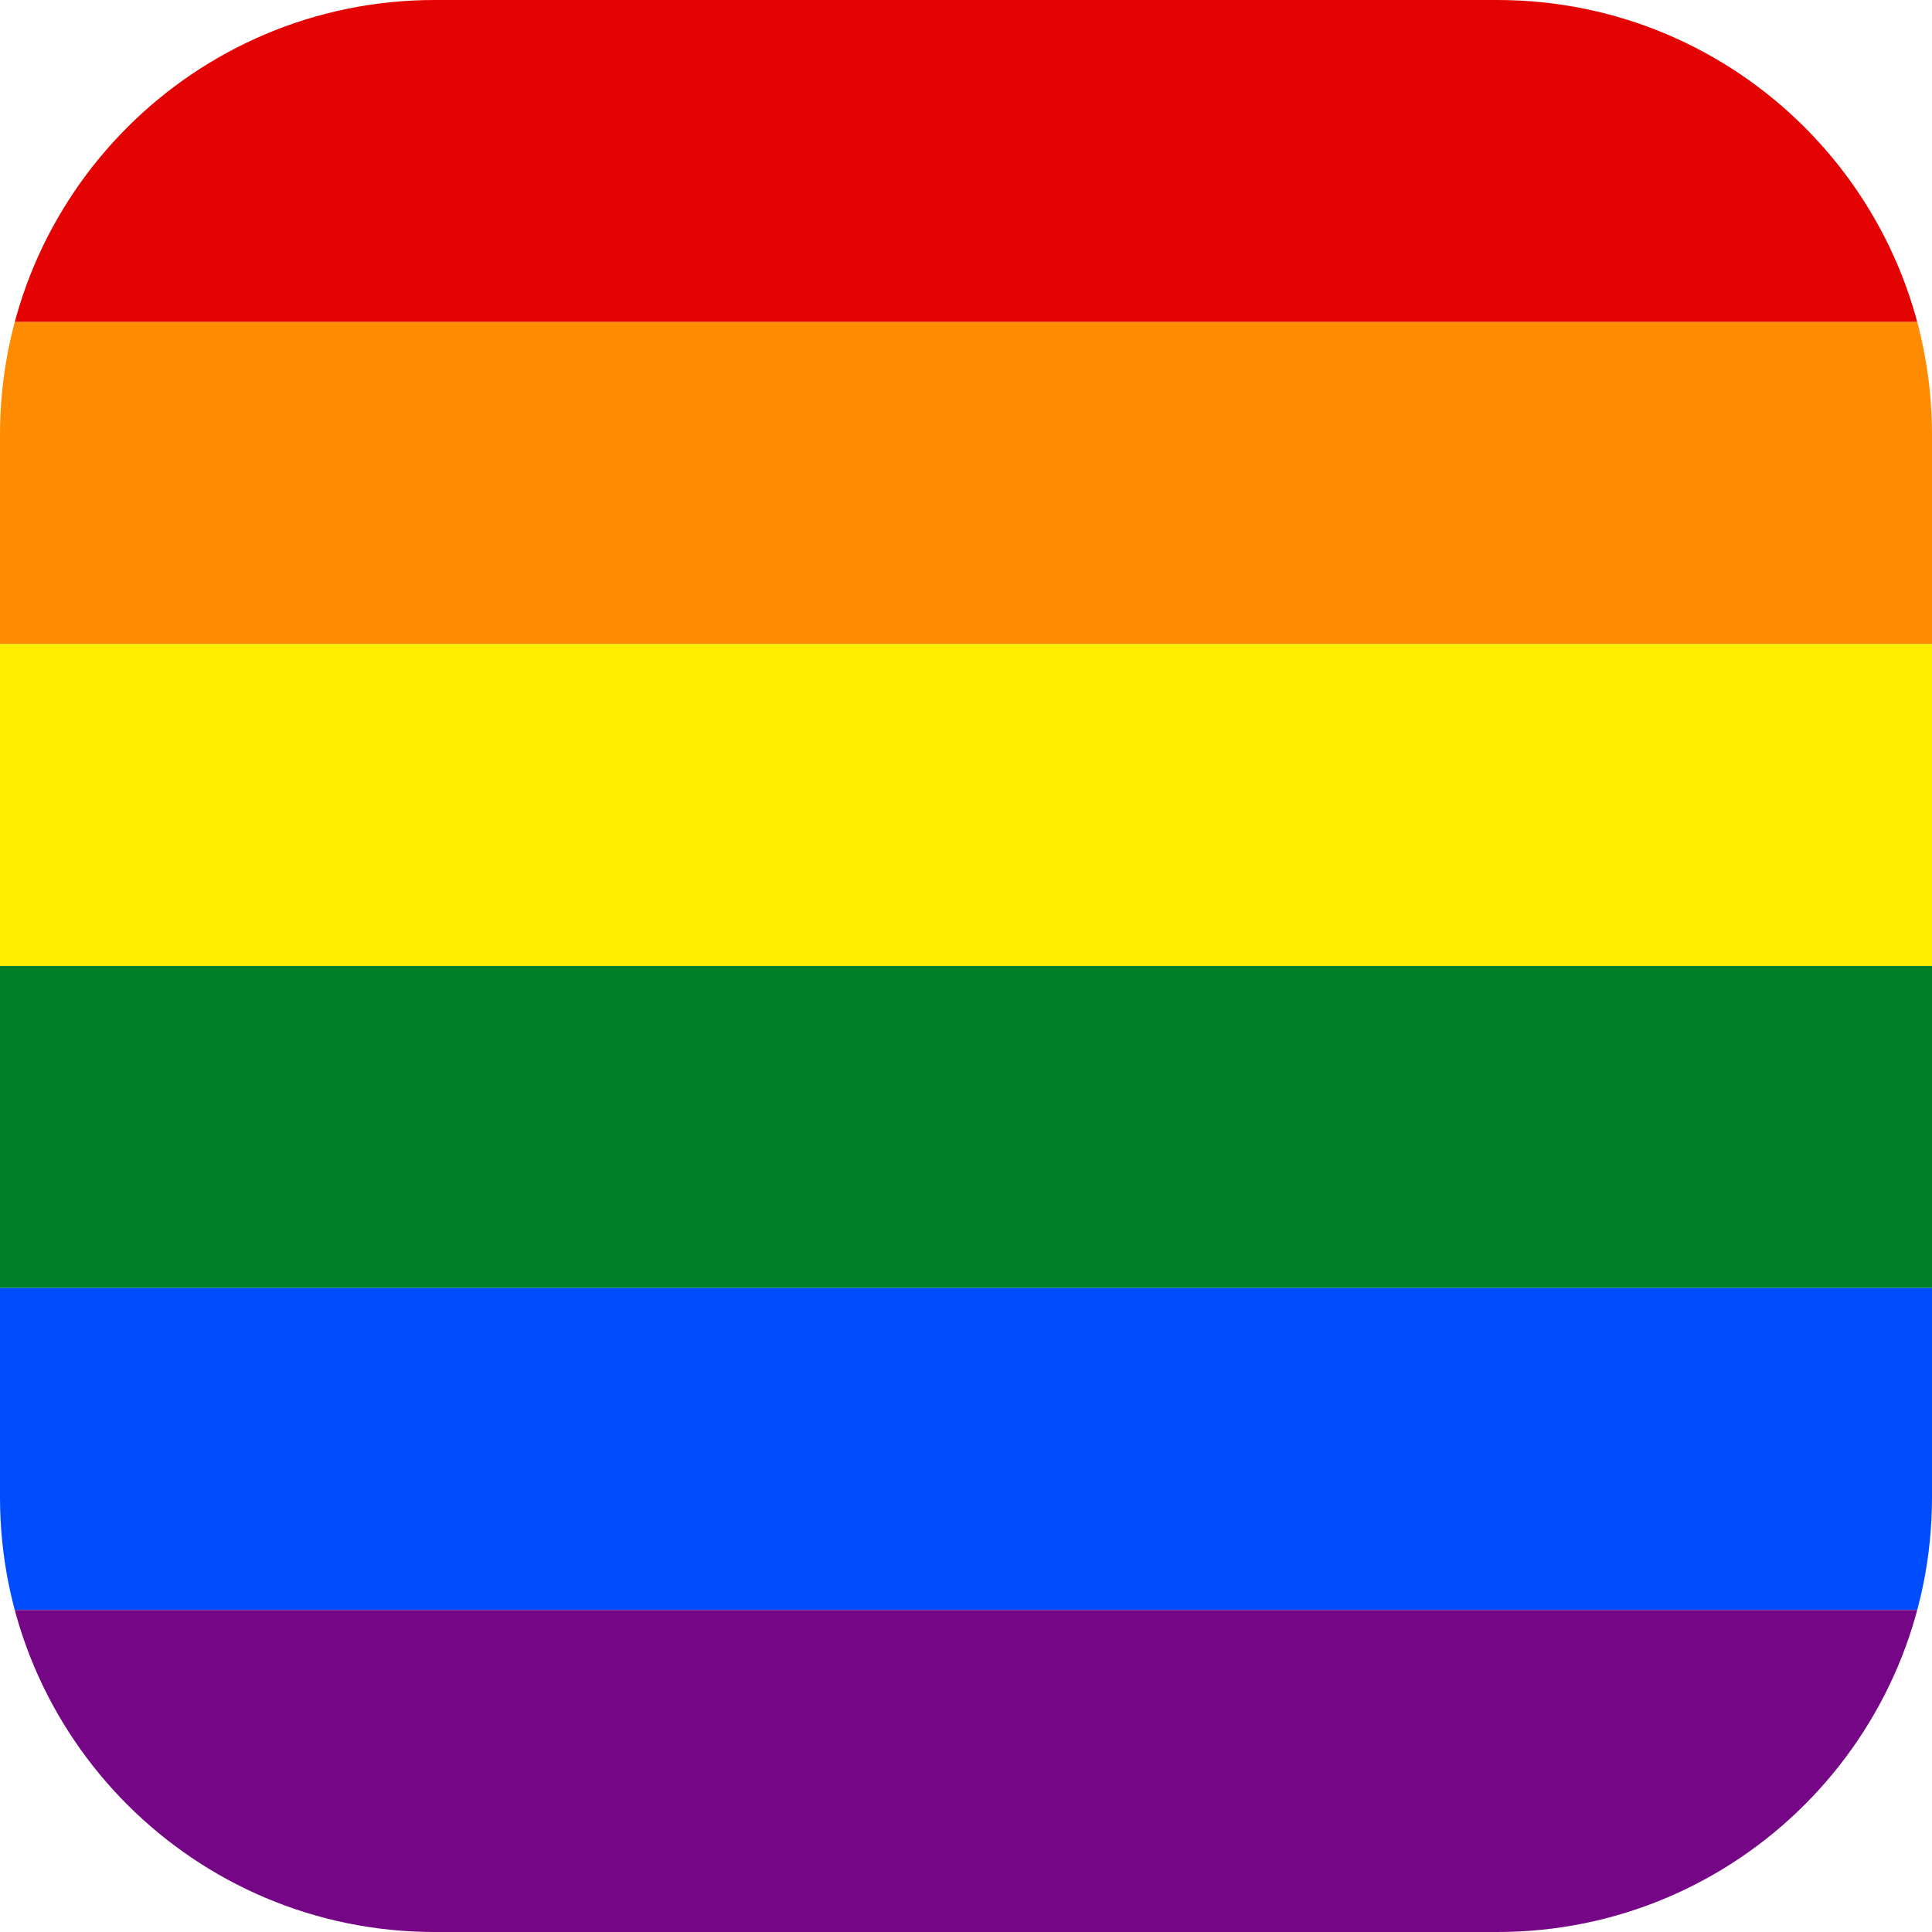
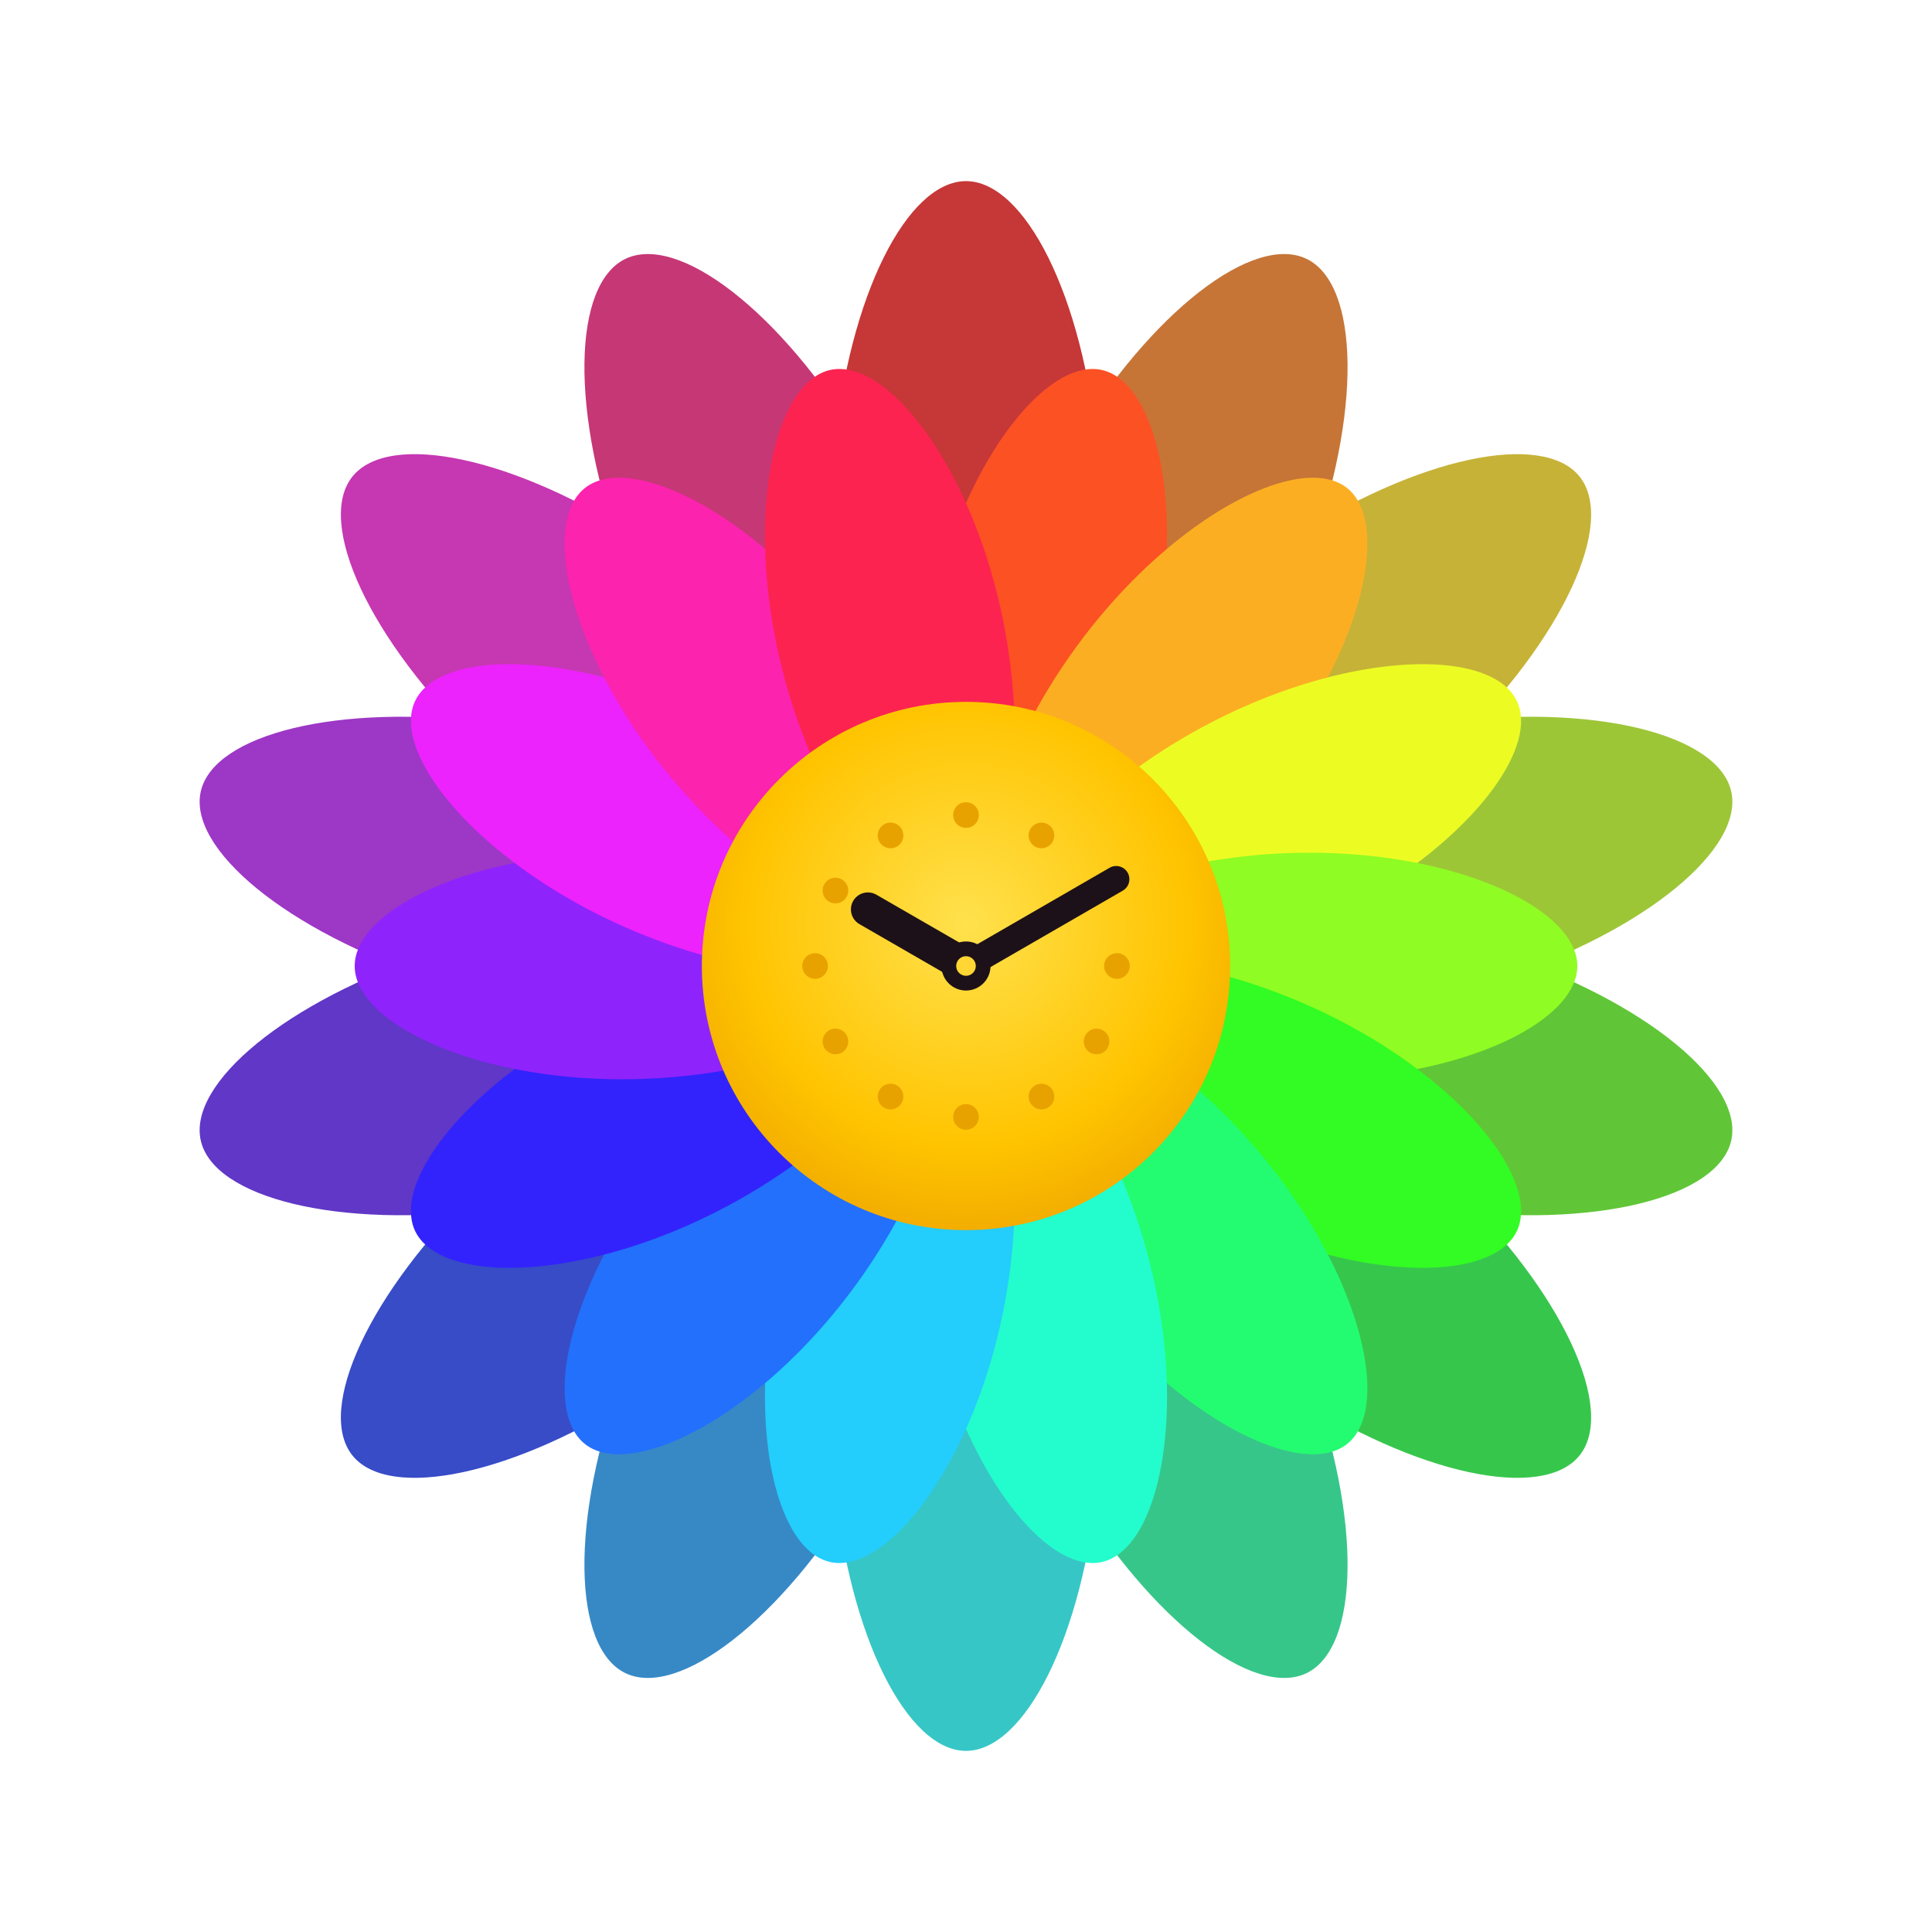
- <svg xmlns="http://www.w3.org/2000/svg" viewBox="0 0 120 120">
+ <svg xmlns="http://www.w3.org/2000/svg" viewBox="0 0 512 512">
  <defs>
-     <clipPath id="r">
-       <rect width="120" height="120" rx="27" />
-     </clipPath>
+     <radialGradient id="ctr" cx="50%" cy="42%" r="62%">
+       <stop offset="0%" stop-color="#ffe14d" />
+       <stop offset="68%" stop-color="#ffc400" />
+       <stop offset="100%" stop-color="#f0a800" />
+     </radialGradient>
  </defs>
-   <g clip-path="url(#r)">
-     <rect x="0" y="0" width="120" height="20" fill="#E40303" />
-     <rect x="0" y="20" width="120" height="20" fill="#FF8C00" />
-     <rect x="0" y="40" width="120" height="20" fill="#FFED00" />
-     <rect x="0" y="60" width="120" height="20" fill="#008026" />
-     <rect x="0" y="80" width="120" height="20" fill="#004DFF" />
-     <rect x="0" y="100" width="120" height="20" fill="#750787" />
+   <g transform="translate(256.0,256.0) scale(1.0)">
+     <g>
+       <path d="M0,0 C -62,-87.36 -31.0,-208 0,-208 C 31.0,-208 62,-87.36 0,0 Z" fill="#c63737" transform="rotate(0.0)" />
+       <path d="M0,0 C -62,-87.36 -31.0,-208 0,-208 C 31.0,-208 62,-87.36 0,0 Z" fill="#c67537" transform="rotate(25.71429)" />
+       <path d="M0,0 C -62,-87.36 -31.0,-208 0,-208 C 31.0,-208 62,-87.36 0,0 Z" fill="#c6b237" transform="rotate(51.42857)" />
+       <path d="M0,0 C -62,-87.36 -31.0,-208 0,-208 C 31.0,-208 62,-87.36 0,0 Z" fill="#9dc637" transform="rotate(77.14286)" />
+       <path d="M0,0 C -62,-87.36 -31.0,-208 0,-208 C 31.0,-208 62,-87.36 0,0 Z" fill="#60c637" transform="rotate(102.8571)" />
+       <path d="M0,0 C -62,-87.36 -31.0,-208 0,-208 C 31.0,-208 62,-87.36 0,0 Z" fill="#37c64c" transform="rotate(128.5714)" />
+       <path d="M0,0 C -62,-87.36 -31.0,-208 0,-208 C 31.0,-208 62,-87.36 0,0 Z" fill="#37c689" transform="rotate(154.2857)" />
+       <path d="M0,0 C -62,-87.36 -31.0,-208 0,-208 C 31.0,-208 62,-87.36 0,0 Z" fill="#37c6c6" transform="rotate(180.0)" />
+       <path d="M0,0 C -62,-87.36 -31.0,-208 0,-208 C 31.0,-208 62,-87.36 0,0 Z" fill="#3789c6" transform="rotate(205.7143)" />
+       <path d="M0,0 C -62,-87.36 -31.0,-208 0,-208 C 31.0,-208 62,-87.36 0,0 Z" fill="#374cc6" transform="rotate(231.4286)" />
+       <path d="M0,0 C -62,-87.36 -31.0,-208 0,-208 C 31.0,-208 62,-87.36 0,0 Z" fill="#6037c6" transform="rotate(257.1429)" />
+       <path d="M0,0 C -62,-87.36 -31.0,-208 0,-208 C 31.0,-208 62,-87.36 0,0 Z" fill="#9d37c6" transform="rotate(282.8571)" />
+       <path d="M0,0 C -62,-87.36 -31.0,-208 0,-208 C 31.0,-208 62,-87.36 0,0 Z" fill="#c637b2" transform="rotate(308.5714)" />
+       <path d="M0,0 C -62,-87.36 -31.0,-208 0,-208 C 31.0,-208 62,-87.36 0,0 Z" fill="#c63775" transform="rotate(334.2857)" />
+     </g>
+     <g>
+       <path d="M0,0 C -52,-68.04 -26.0,-162 0,-162 C 26.0,-162 52,-68.04 0,0 Z" fill="#fc5123" transform="rotate(12.85714)" />
+       <path d="M0,0 C -52,-68.04 -26.0,-162 0,-162 C 26.0,-162 52,-68.04 0,0 Z" fill="#fcae23" transform="rotate(38.57143)" />
+       <path d="M0,0 C -52,-68.04 -26.0,-162 0,-162 C 26.0,-162 52,-68.04 0,0 Z" fill="#ecfc23" transform="rotate(64.28571)" />
+       <path d="M0,0 C -52,-68.04 -26.0,-162 0,-162 C 26.0,-162 52,-68.04 0,0 Z" fill="#8ffc23" transform="rotate(90.0)" />
+       <path d="M0,0 C -52,-68.04 -26.0,-162 0,-162 C 26.0,-162 52,-68.04 0,0 Z" fill="#32fc23" transform="rotate(115.7143)" />
+       <path d="M0,0 C -52,-68.04 -26.0,-162 0,-162 C 26.0,-162 52,-68.04 0,0 Z" fill="#23fc70" transform="rotate(141.4286)" />
+       <path d="M0,0 C -52,-68.04 -26.0,-162 0,-162 C 26.0,-162 52,-68.04 0,0 Z" fill="#23fccd" transform="rotate(167.1429)" />
+       <path d="M0,0 C -52,-68.04 -26.0,-162 0,-162 C 26.0,-162 52,-68.04 0,0 Z" fill="#23cdfc" transform="rotate(192.8571)" />
+       <path d="M0,0 C -52,-68.04 -26.0,-162 0,-162 C 26.0,-162 52,-68.04 0,0 Z" fill="#2370fc" transform="rotate(218.5714)" />
+       <path d="M0,0 C -52,-68.04 -26.0,-162 0,-162 C 26.0,-162 52,-68.04 0,0 Z" fill="#3223fc" transform="rotate(244.2857)" />
+       <path d="M0,0 C -52,-68.04 -26.0,-162 0,-162 C 26.0,-162 52,-68.04 0,0 Z" fill="#8f23fc" transform="rotate(270.0)" />
+       <path d="M0,0 C -52,-68.04 -26.0,-162 0,-162 C 26.0,-162 52,-68.04 0,0 Z" fill="#ec23fc" transform="rotate(295.7143)" />
+       <path d="M0,0 C -52,-68.04 -26.0,-162 0,-162 C 26.0,-162 52,-68.04 0,0 Z" fill="#fc23ae" transform="rotate(321.4286)" />
+       <path d="M0,0 C -52,-68.04 -26.0,-162 0,-162 C 26.0,-162 52,-68.04 0,0 Z" fill="#fc2351" transform="rotate(347.1429)" />
+     </g>
+     <circle r="70" fill="url(#ctr)" />
+     <circle cx="40.0" cy="0.0" r="3.4" fill="#e8a200" />
+     <circle cx="34.6" cy="20.0" r="3.4" fill="#e8a200" />
+     <circle cx="20.0" cy="34.6" r="3.4" fill="#e8a200" />
+     <circle cx="0.0" cy="40.0" r="3.4" fill="#e8a200" />
+     <circle cx="-20.0" cy="34.6" r="3.4" fill="#e8a200" />
+     <circle cx="-34.6" cy="20.0" r="3.4" fill="#e8a200" />
+     <circle cx="-40.0" cy="0.0" r="3.4" fill="#e8a200" />
+     <circle cx="-34.6" cy="-20.0" r="3.4" fill="#e8a200" />
+     <circle cx="-20.0" cy="-34.6" r="3.4" fill="#e8a200" />
+     <circle cx="-0.0" cy="-40.0" r="3.4" fill="#e8a200" />
+     <circle cx="20.0" cy="-34.6" r="3.4" fill="#e8a200" />
+     <circle cx="34.6" cy="-20.0" r="3.4" fill="#e8a200" />
+     <line x1="0" y1="0" x2="-26.0" y2="-15.0" stroke="#1c1118" stroke-width="9" stroke-linecap="round" />
+     <line x1="0" y1="0" x2="39.8" y2="-23.0" stroke="#1c1118" stroke-width="7" stroke-linecap="round" />
+     <circle r="6.5" fill="#1c1118" />
+     <circle r="2.6" fill="#ffd633" />
  </g>
</svg>
